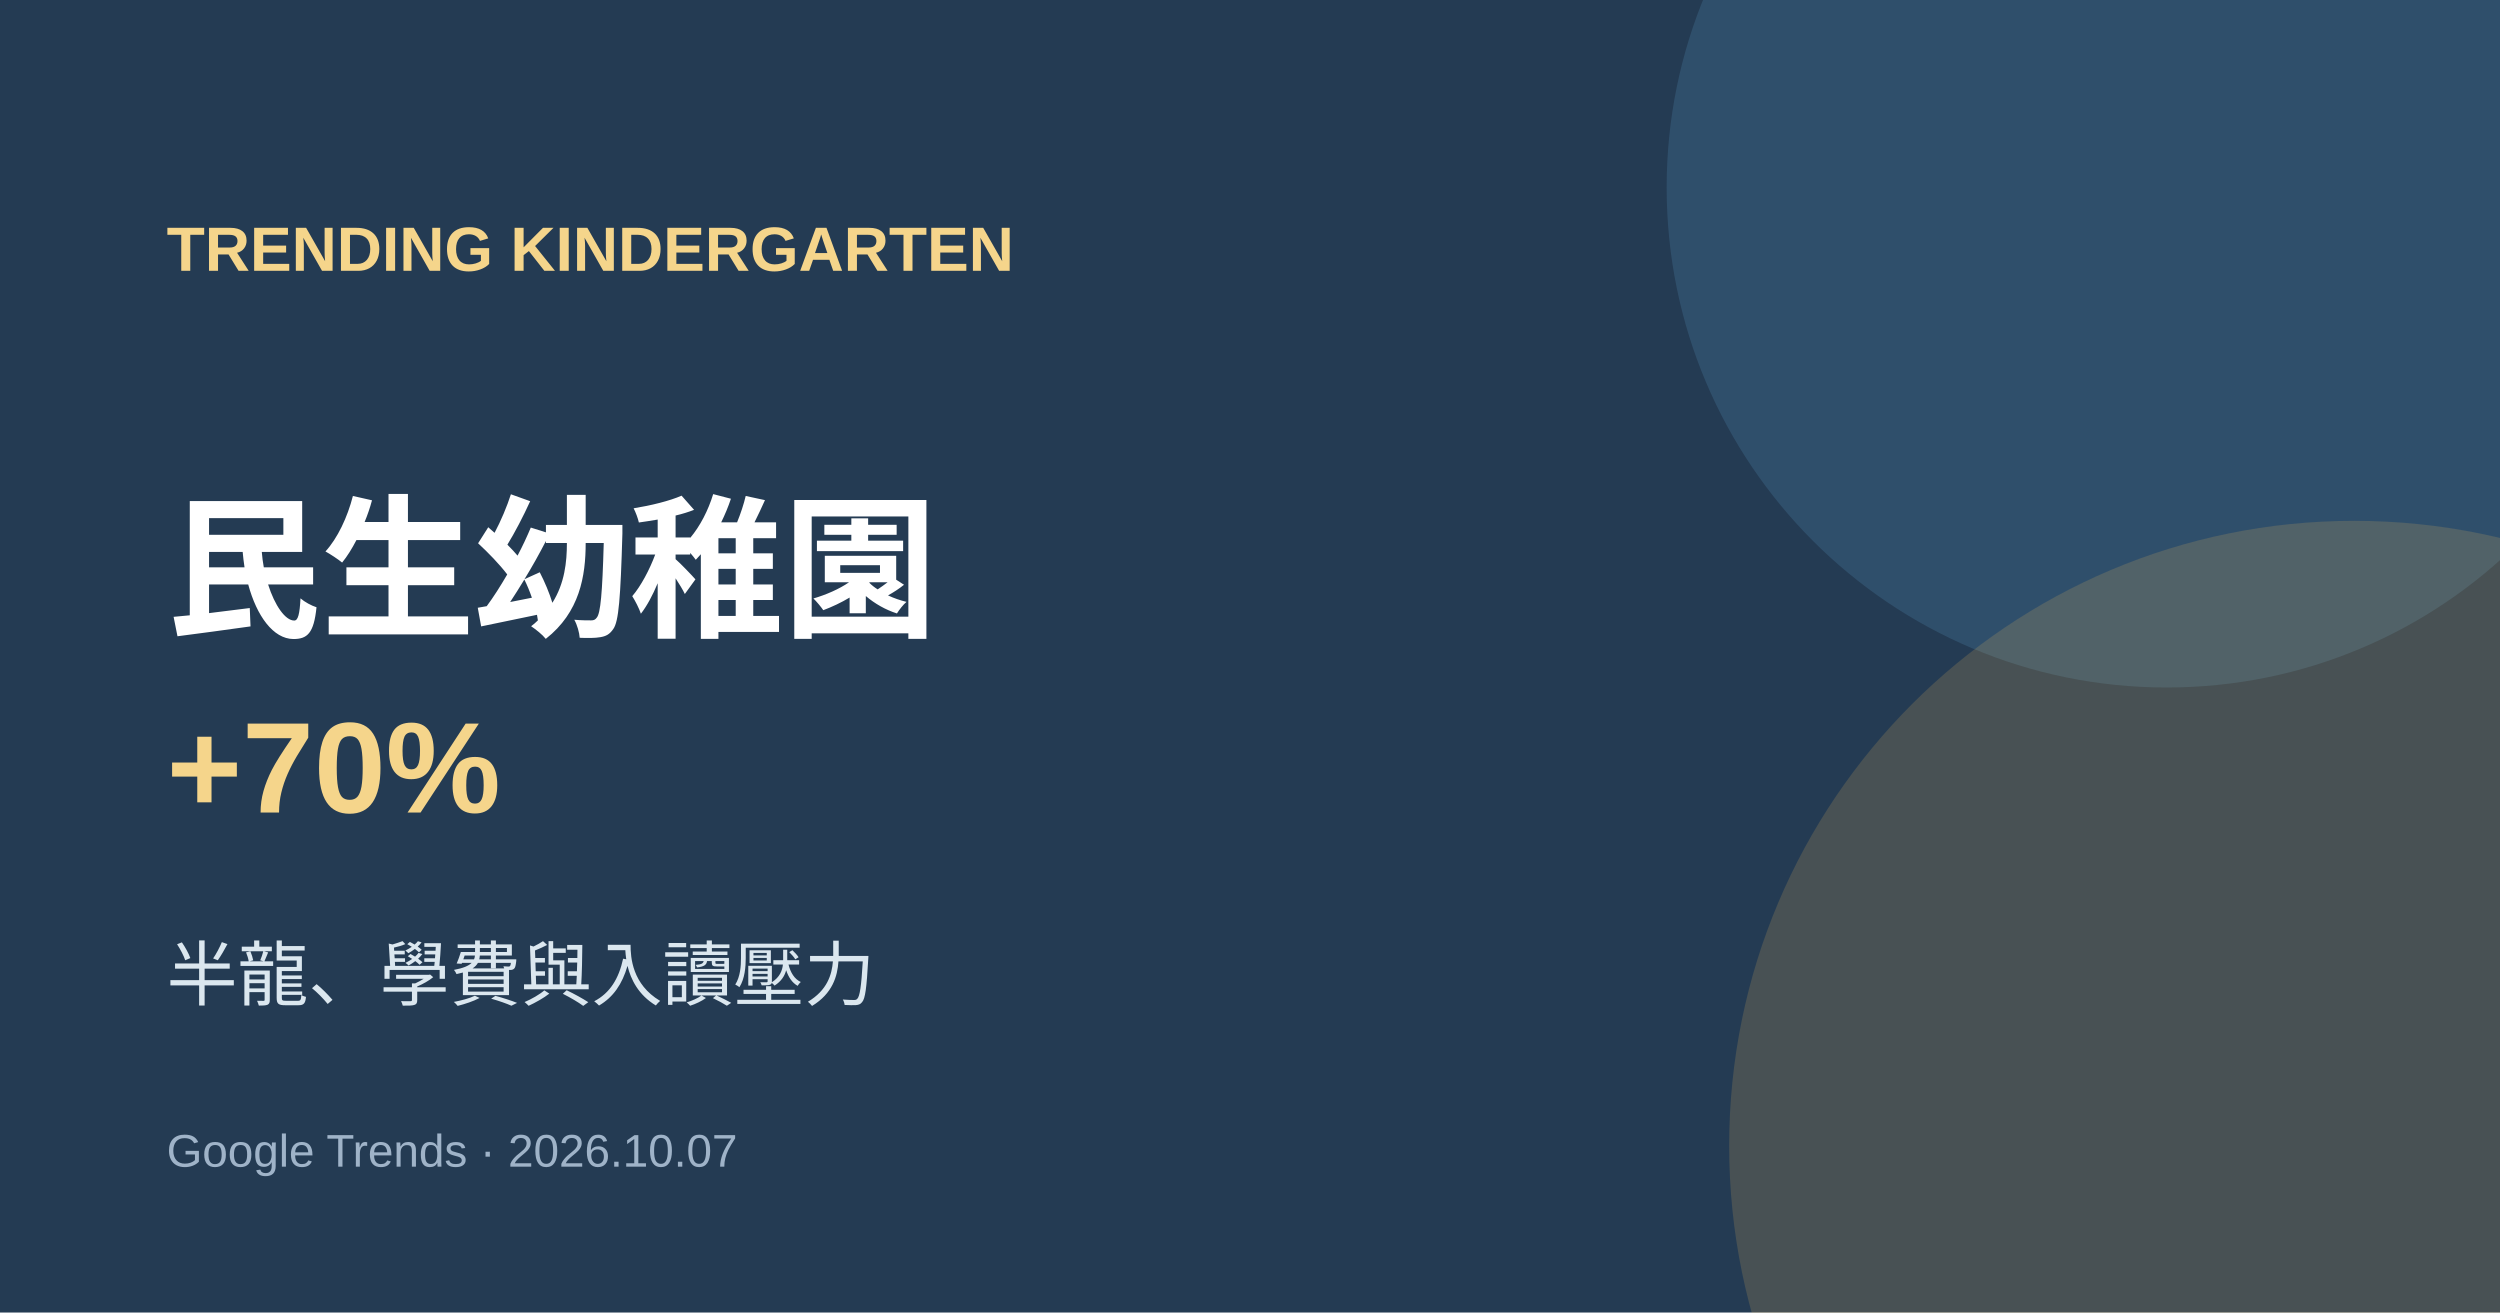
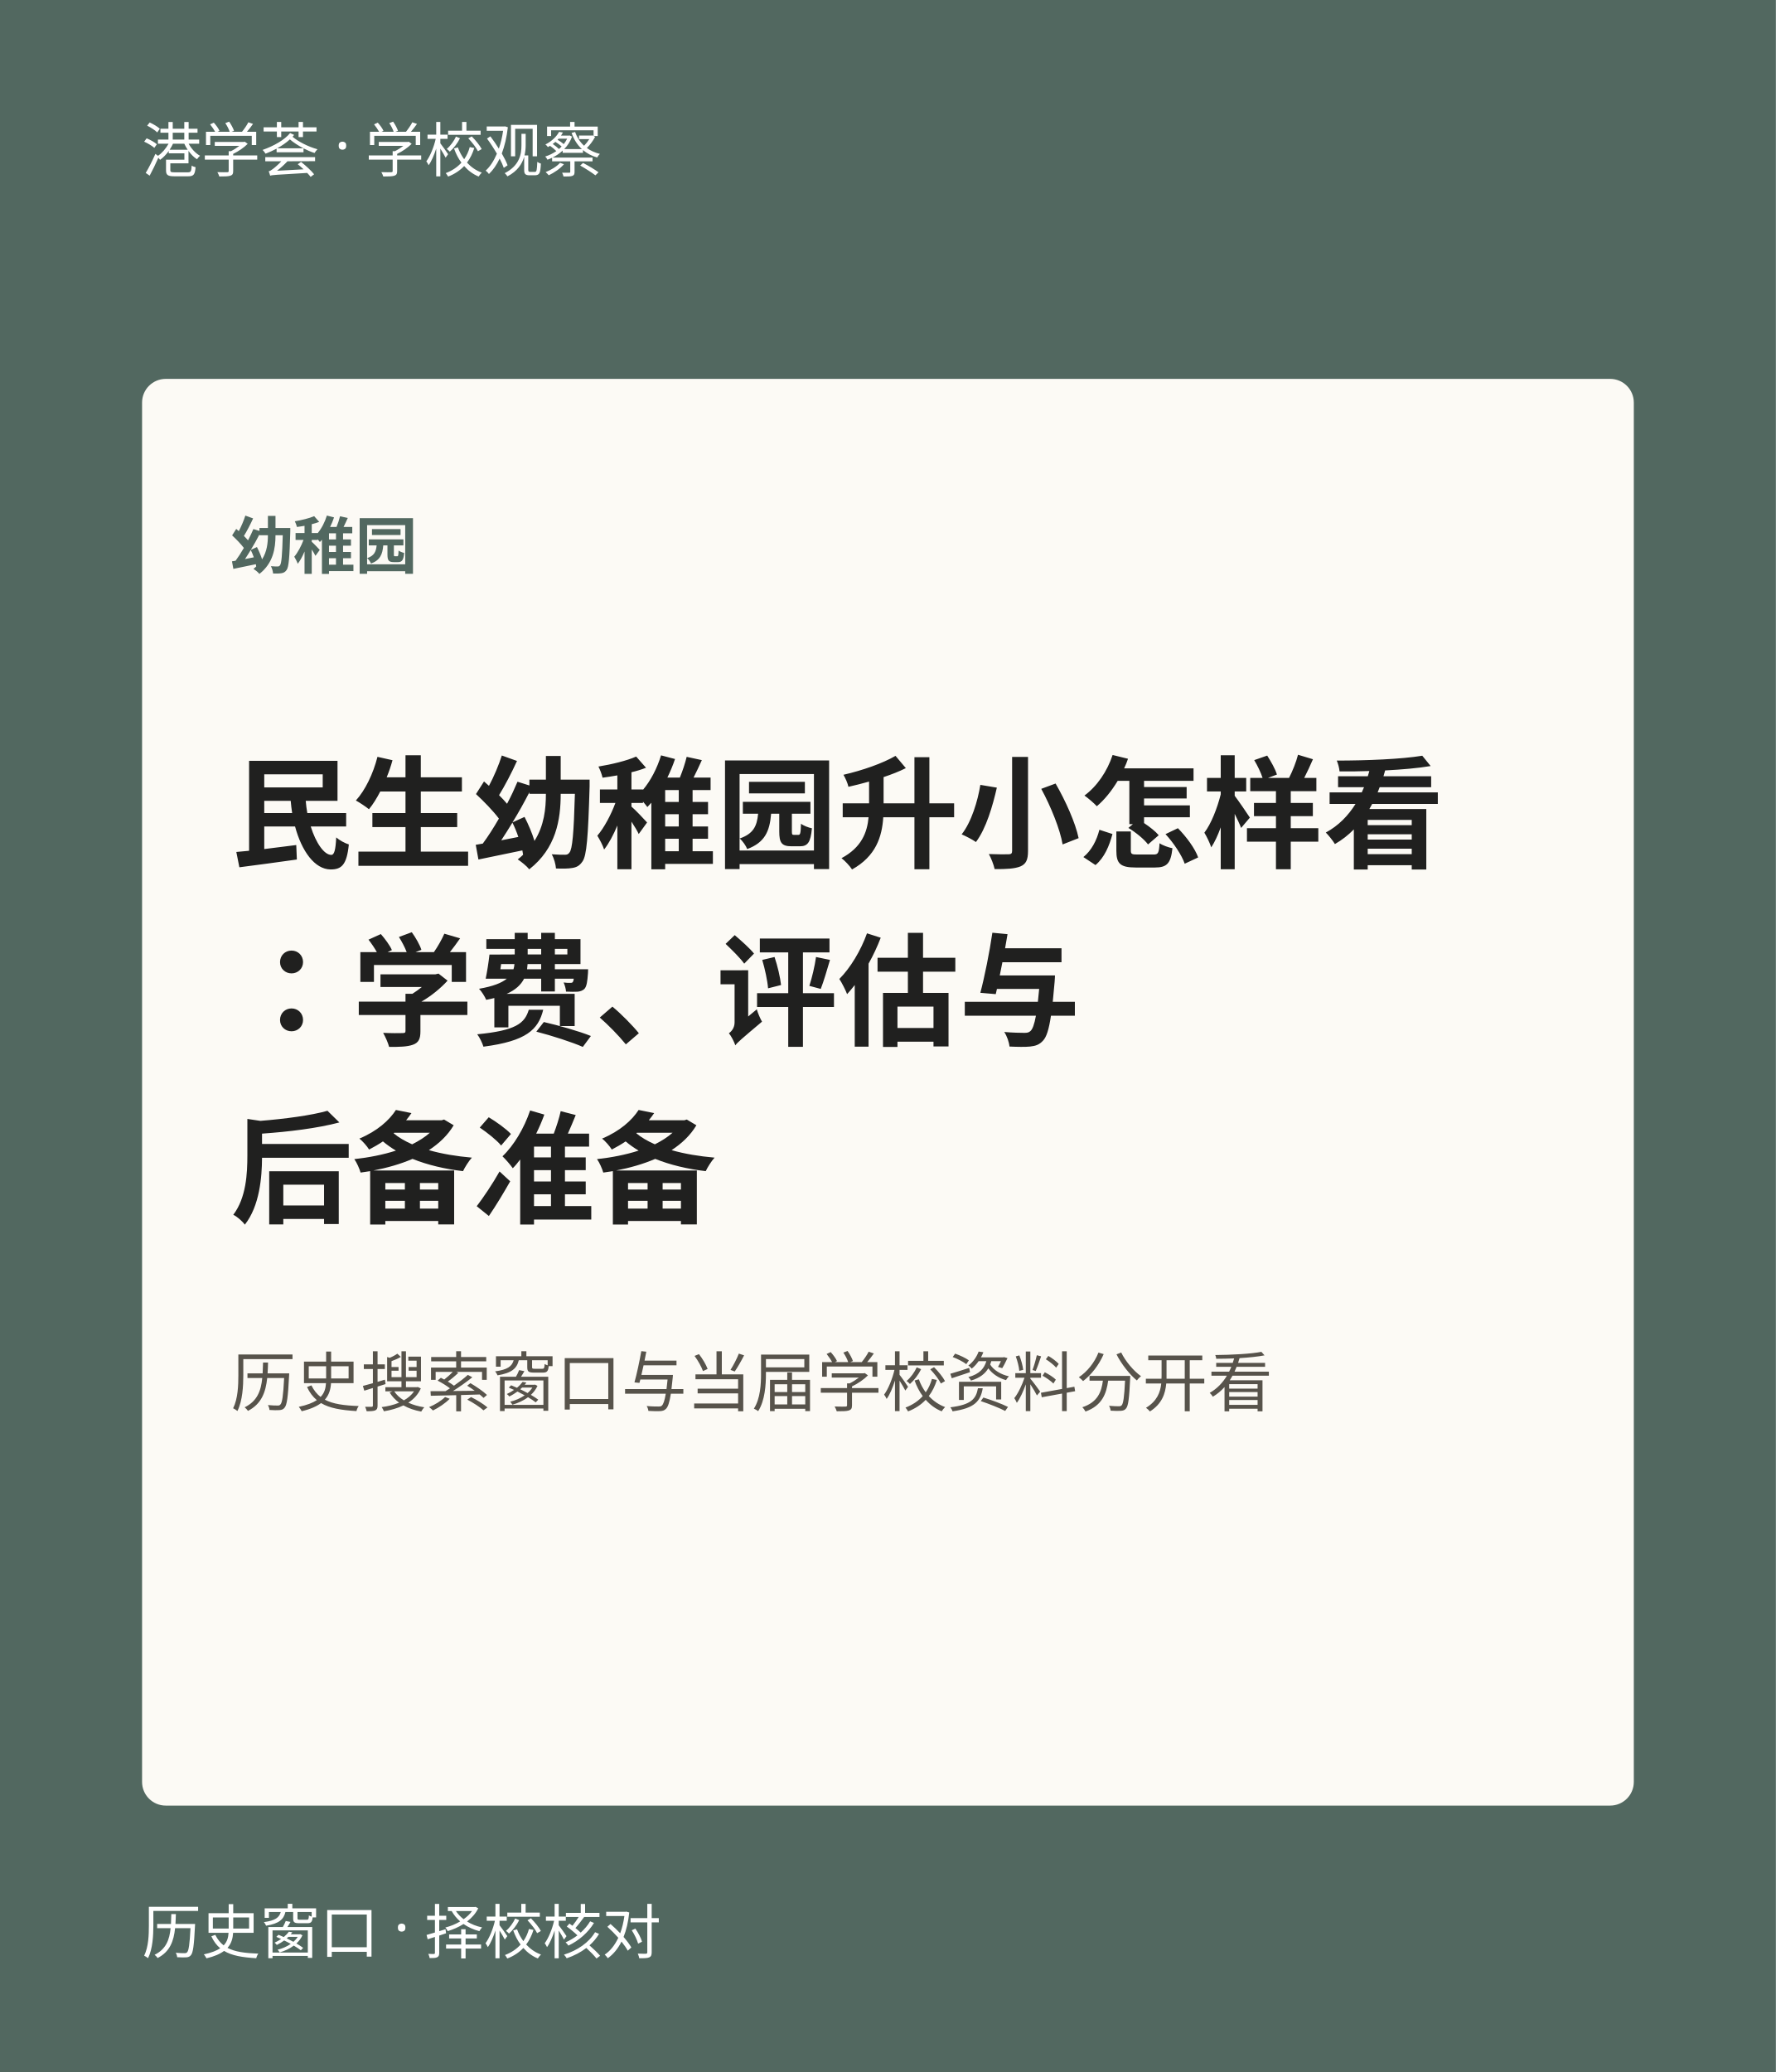
- <svg xmlns="http://www.w3.org/2000/svg" width="1200" height="630" viewBox="0 0 1200 630">
-   <rect width="1200" height="630" fill="#243b53" />
-   <circle cx="1040" cy="90" r="240" fill="#3f6b8d" opacity=".42" />
-   <circle cx="1130" cy="550" r="300" fill="#e7b65b" opacity=".18" />
-   <text x="80" y="130" fill="#f5d58b" font-family="Arial, sans-serif" font-size="30" font-weight="700">TRENDING KINDERGARTEN</text>
-   <text x="80" y="300" fill="#ffffff" font-family="Arial, 'Noto Sans TC', sans-serif" font-size="74" font-weight="700">民生幼稚園</text>
-   <text x="80" y="390" fill="#f5d58b" font-family="Arial, sans-serif" font-size="62" font-weight="700">+70%</text>
-   <text x="80" y="480" fill="#dbe7ef" font-family="Arial, 'Noto Sans TC', sans-serif" font-size="34">半龍、學費與入讀壓力</text>
-   <text x="80" y="560" fill="#9fb3c8" font-family="Arial, sans-serif" font-size="22">Google Trends · 2026.10.07</text>
+ <svg xmlns="http://www.w3.org/2000/svg" width="600" height="700" viewBox="0 0 600 700">
+   <rect width="600" height="700" fill="#526860" />
+   <rect x="48" y="128" width="504" height="482" rx="8" fill="#FCFAF5" />
+   <text x="48" y="58" font-family="'Songti SC', 'STHeiti', serif" font-size="20" font-weight="500" fill="#fff">港学荟 · 学校观察</text>
+   <text x="78" y="192" font-family="'Songti SC', 'STHeiti', serif" font-size="21" font-weight="700" fill="#526860">幼稚园</text>
+   <text x="78" y="290" font-family="'Songti SC', 'STHeiti', serif" font-size="41" font-weight="700" fill="#20201F">民生幼稚园升小怎样看</text>
+   <text x="78" y="350" font-family="'Songti SC', 'STHeiti', serif" font-size="41" font-weight="700" fill="#20201F">：学费、评估与</text>
+   <text x="78" y="410" font-family="'Songti SC', 'STHeiti', serif" font-size="41" font-weight="700" fill="#20201F">后备准备</text>
+   <text x="78" y="475" font-family="'Songti SC', 'STHeiti', serif" font-size="22" font-weight="500" fill="#57534B">历史搜索窗口与当届学校资料分开看</text>
+   <text x="48" y="660" font-family="'Songti SC', 'STHeiti', serif" font-size="20" font-weight="500" fill="#fff">历史窗口 · 择校核对</text>
</svg>
